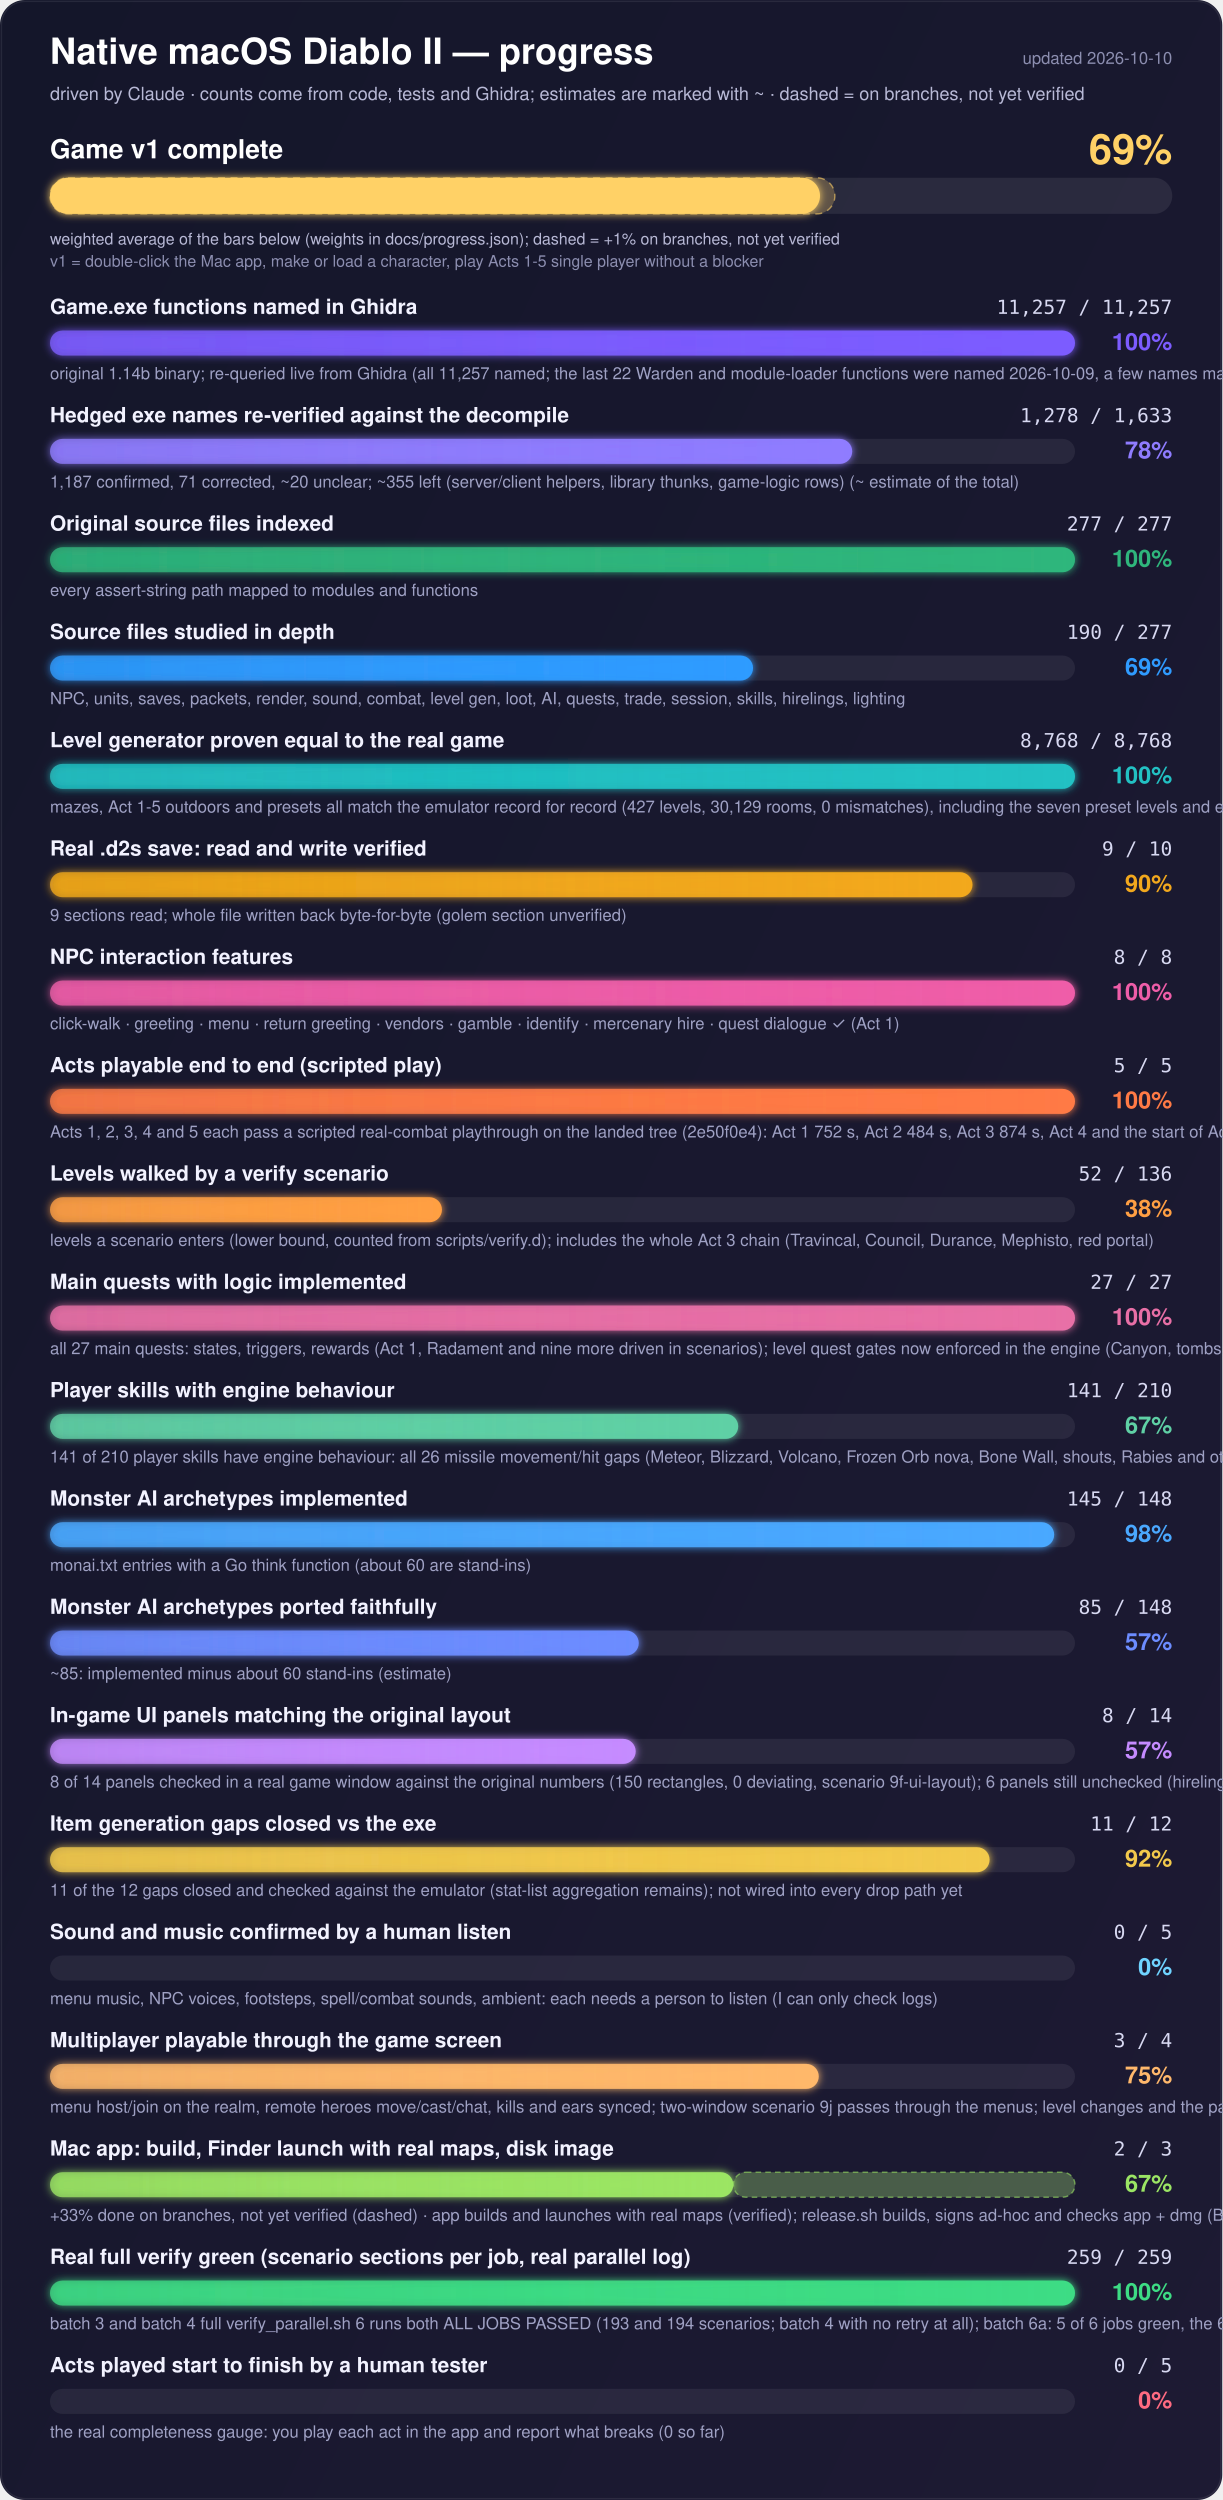
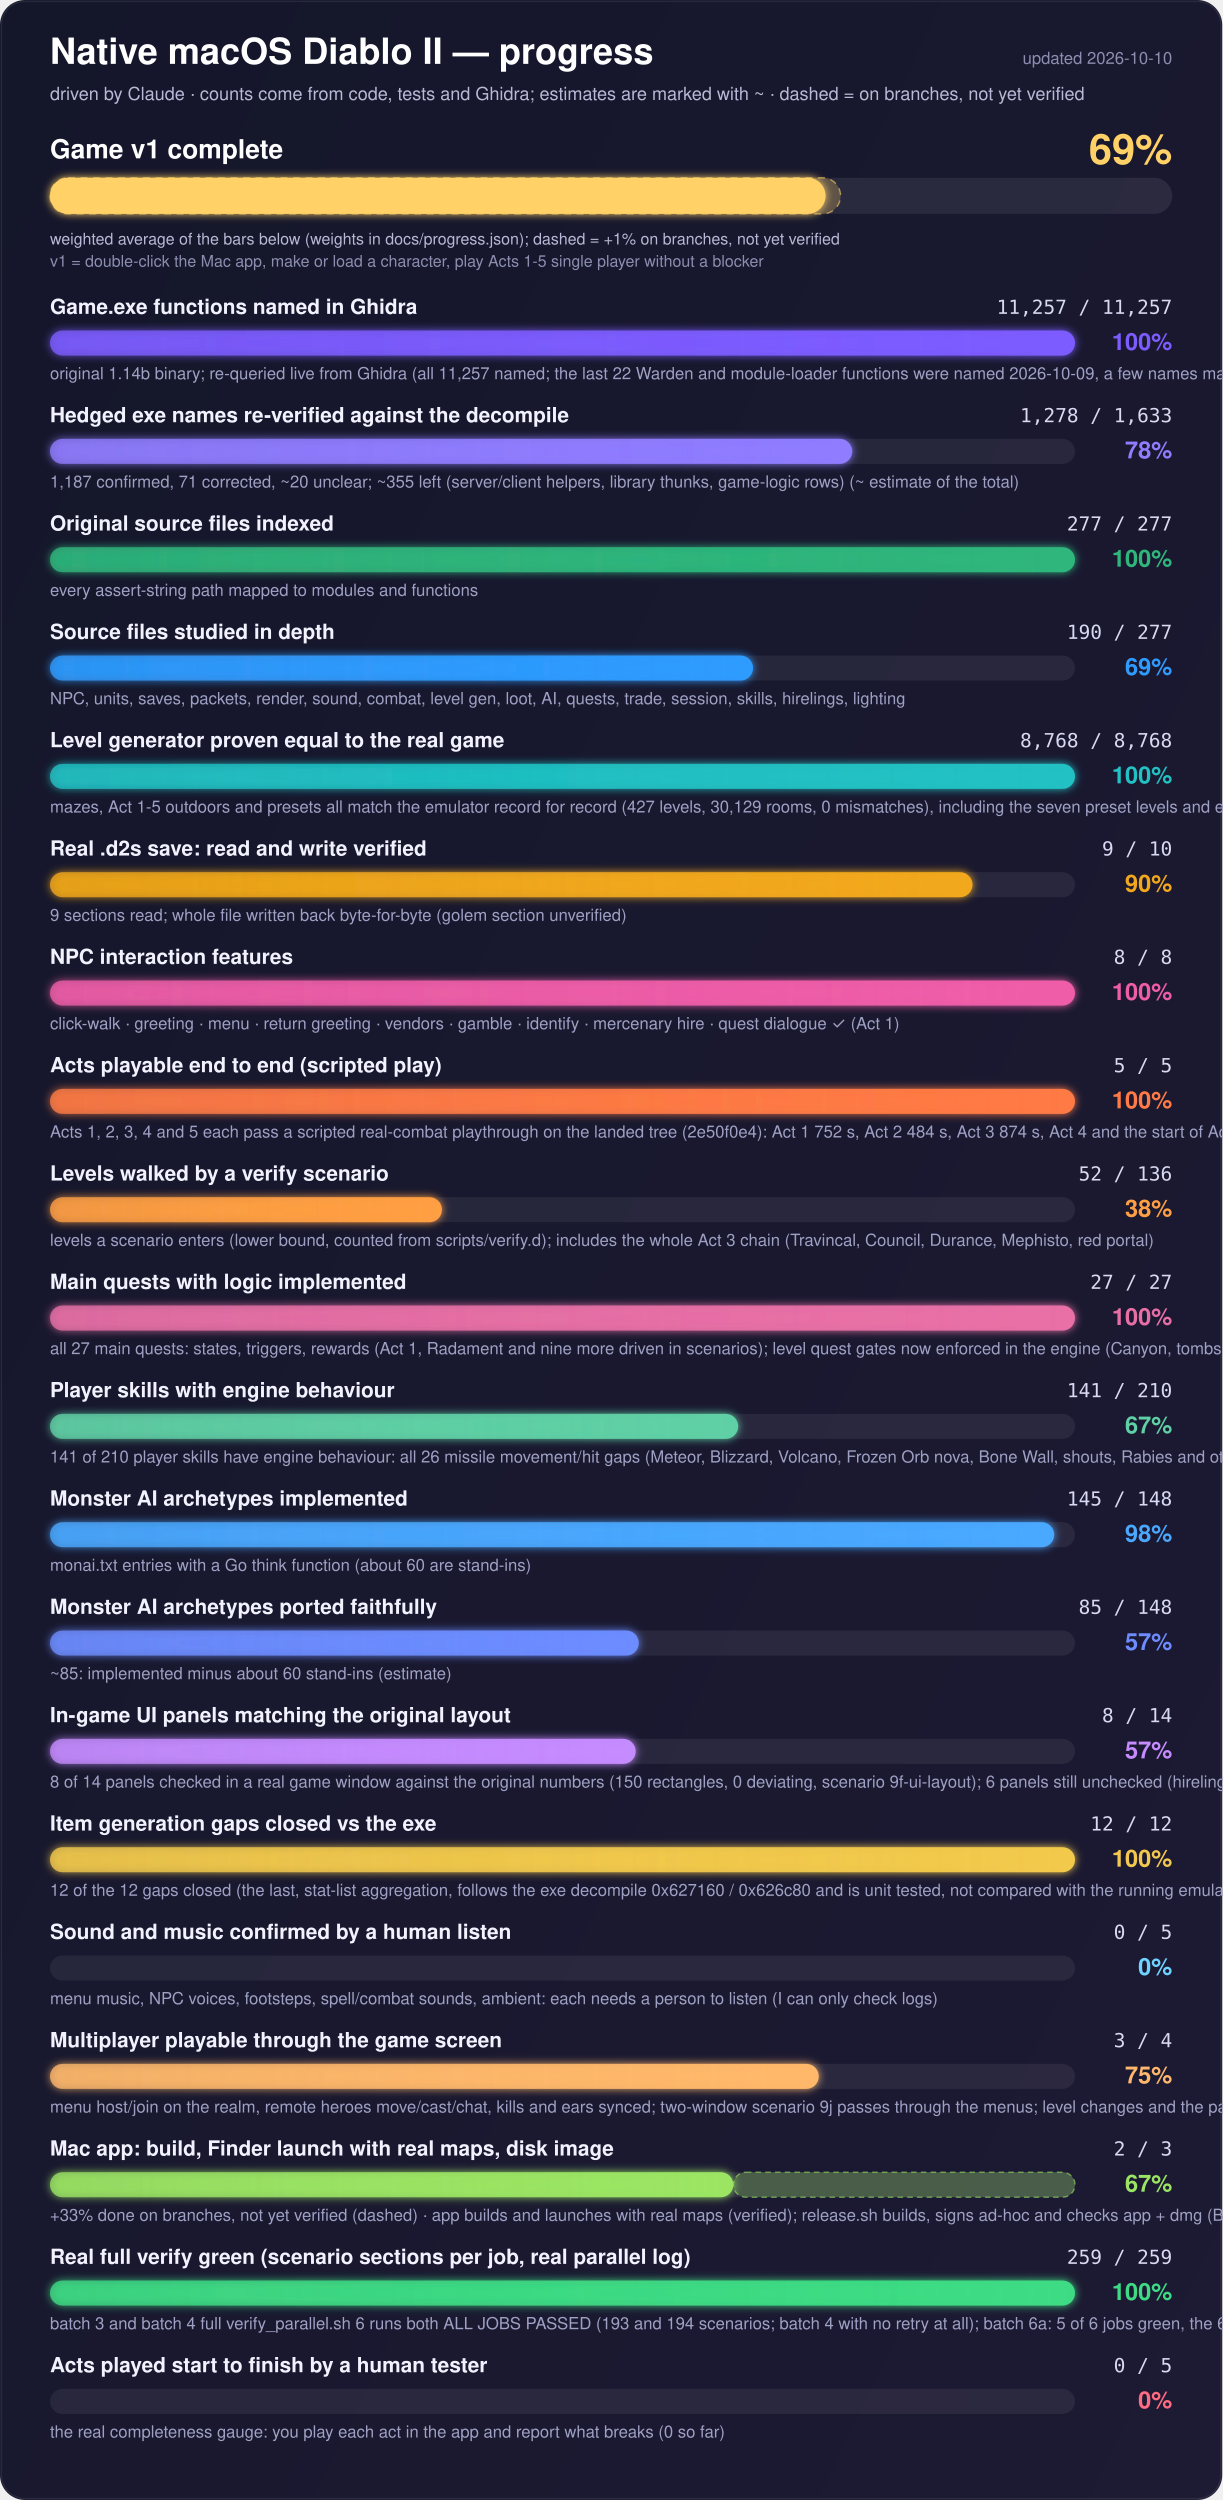
<svg xmlns="http://www.w3.org/2000/svg" width="880" height="1800" viewBox="0 0 880 1800" role="img" aria-label="Native macOS Diablo II — progress">
  <defs>
    <linearGradient id="bg" x1="0" y1="0" x2="1" y2="1">
      <stop offset="0" stop-color="#14162a" />
      <stop offset="1" stop-color="#1d1a33" />
    </linearGradient>
    <linearGradient id="g0" x1="0" y1="0" x2="1" y2="0">
      <stop offset="0" stop-color="#7c5cff" stop-opacity="0.75" />
      <stop offset="1" stop-color="#7c5cff" />
    </linearGradient>
    <linearGradient id="g1" x1="0" y1="0" x2="1" y2="0">
      <stop offset="0" stop-color="#8f7cff" stop-opacity="0.75" />
      <stop offset="1" stop-color="#8f7cff" />
    </linearGradient>
    <linearGradient id="g2" x1="0" y1="0" x2="1" y2="0">
      <stop offset="0" stop-color="#2fb67c" stop-opacity="0.75" />
      <stop offset="1" stop-color="#2fb67c" />
    </linearGradient>
    <linearGradient id="g3" x1="0" y1="0" x2="1" y2="0">
      <stop offset="0" stop-color="#2f9bff" stop-opacity="0.75" />
      <stop offset="1" stop-color="#2f9bff" />
    </linearGradient>
    <linearGradient id="g4" x1="0" y1="0" x2="1" y2="0">
      <stop offset="0" stop-color="#22c1c3" stop-opacity="0.75" />
      <stop offset="1" stop-color="#22c1c3" />
    </linearGradient>
    <linearGradient id="g5" x1="0" y1="0" x2="1" y2="0">
      <stop offset="0" stop-color="#f2a81d" stop-opacity="0.75" />
      <stop offset="1" stop-color="#f2a81d" />
    </linearGradient>
    <linearGradient id="g6" x1="0" y1="0" x2="1" y2="0">
      <stop offset="0" stop-color="#ef5da8" stop-opacity="0.75" />
      <stop offset="1" stop-color="#ef5da8" />
    </linearGradient>
    <linearGradient id="g7" x1="0" y1="0" x2="1" y2="0">
      <stop offset="0" stop-color="#ff7a45" stop-opacity="0.75" />
      <stop offset="1" stop-color="#ff7a45" />
    </linearGradient>
    <linearGradient id="g8" x1="0" y1="0" x2="1" y2="0">
      <stop offset="0" stop-color="#ff9f43" stop-opacity="0.75" />
      <stop offset="1" stop-color="#ff9f43" />
    </linearGradient>
    <linearGradient id="g9" x1="0" y1="0" x2="1" y2="0">
      <stop offset="0" stop-color="#e86fa6" stop-opacity="0.75" />
      <stop offset="1" stop-color="#e86fa6" />
    </linearGradient>
    <linearGradient id="g10" x1="0" y1="0" x2="1" y2="0">
      <stop offset="0" stop-color="#5fd0a5" stop-opacity="0.75" />
      <stop offset="1" stop-color="#5fd0a5" />
    </linearGradient>
    <linearGradient id="g11" x1="0" y1="0" x2="1" y2="0">
      <stop offset="0" stop-color="#4aa8ff" stop-opacity="0.75" />
      <stop offset="1" stop-color="#4aa8ff" />
    </linearGradient>
    <linearGradient id="g12" x1="0" y1="0" x2="1" y2="0">
      <stop offset="0" stop-color="#6c8cff" stop-opacity="0.75" />
      <stop offset="1" stop-color="#6c8cff" />
    </linearGradient>
    <linearGradient id="g13" x1="0" y1="0" x2="1" y2="0">
      <stop offset="0" stop-color="#c58bff" stop-opacity="0.75" />
      <stop offset="1" stop-color="#c58bff" />
    </linearGradient>
    <linearGradient id="g14" x1="0" y1="0" x2="1" y2="0">
      <stop offset="0" stop-color="#f2c94c" stop-opacity="0.75" />
      <stop offset="1" stop-color="#f2c94c" />
    </linearGradient>
    <linearGradient id="g15" x1="0" y1="0" x2="1" y2="0">
      <stop offset="0" stop-color="#6fd3ff" stop-opacity="0.75" />
      <stop offset="1" stop-color="#6fd3ff" />
    </linearGradient>
    <linearGradient id="g16" x1="0" y1="0" x2="1" y2="0">
      <stop offset="0" stop-color="#ffb86b" stop-opacity="0.75" />
      <stop offset="1" stop-color="#ffb86b" />
    </linearGradient>
    <linearGradient id="g17" x1="0" y1="0" x2="1" y2="0">
      <stop offset="0" stop-color="#9be564" stop-opacity="0.75" />
      <stop offset="1" stop-color="#9be564" />
    </linearGradient>
    <linearGradient id="g18" x1="0" y1="0" x2="1" y2="0">
      <stop offset="0" stop-color="#3ddc84" stop-opacity="0.75" />
      <stop offset="1" stop-color="#3ddc84" />
    </linearGradient>
    <linearGradient id="g19" x1="0" y1="0" x2="1" y2="0">
      <stop offset="0" stop-color="#ff6b81" stop-opacity="0.75" />
      <stop offset="1" stop-color="#ff6b81" />
    </linearGradient>
    <filter id="glow" x="-5%" y="-50%" width="110%" height="200%">
      <feGaussianBlur stdDeviation="3" result="b" />
      <feMerge>
        <feMergeNode in="b" />
        <feMergeNode in="SourceGraphic" />
      </feMerge>
    </filter>
  </defs>
  <rect width="880" height="1800" rx="18" fill="url(#bg)" />
  <rect x="1" y="1" width="878" height="1798" rx="17" fill="none" stroke="#ffffff" stroke-opacity="0.08" />
  <text x="36" y="46" font-family="-apple-system,Segoe UI,Helvetica,Arial,sans-serif" font-size="26" font-weight="700" fill="#ffffff">Native macOS Diablo II — progress</text>
  <text x="36" y="72" font-family="-apple-system,Segoe UI,Helvetica,Arial,sans-serif" font-size="13" fill="#b8b9d6">driven by Claude · counts come from code, tests and Ghidra; estimates are marked with ~ · dashed = on branches, not yet verified</text>
  <text x="844" y="46" text-anchor="end" font-family="-apple-system,Segoe UI,Helvetica,Arial,sans-serif" font-size="12" fill="#8c8eb0">updated 2026-10-10</text>
  <text x="36" y="114" font-family="-apple-system,Segoe UI,Helvetica,Arial,sans-serif" font-size="19" font-weight="700" fill="#ffffff">Game v1 complete</text>
  <text x="844" y="118" text-anchor="end" font-family="-apple-system,Segoe UI,Helvetica,Arial,sans-serif" font-size="30" font-weight="800" fill="#ffd166">69%</text>
  <rect x="36" y="128" width="808" height="26" rx="13" fill="#ffffff" fill-opacity="0.08" />
-   <rect x="36" y="128" width="565.1" height="26" rx="13" fill="#ffd166" fill-opacity="0.25" stroke="#ffd166" stroke-opacity="0.6" stroke-dasharray="5 4" />
-   <rect x="36" y="128" width="554.4" height="26" rx="13" fill="#ffd166" filter="url(#glow)" />
+   <rect x="36" y="128" width="569.2" height="26" rx="13" fill="#ffd166" fill-opacity="0.25" stroke="#ffd166" stroke-opacity="0.6" stroke-dasharray="5 4" />
+   <rect x="36" y="128" width="558.4" height="26" rx="13" fill="#ffd166" filter="url(#glow)" />
  <text x="36" y="176" font-family="-apple-system,Segoe UI,Helvetica,Arial,sans-serif" font-size="11.5" fill="#b8b9d6">weighted average of the bars below (weights in docs/progress.json); dashed = +1% on branches, not yet verified</text>
  <text x="36" y="192" font-family="-apple-system,Segoe UI,Helvetica,Arial,sans-serif" font-size="11.5" fill="#8c8eb0">v1 = double-click the Mac app, make or load a character, play Acts 1-5 single player without a blocker</text>
  <text x="36" y="226" font-family="-apple-system,Segoe UI,Helvetica,Arial,sans-serif" font-size="15" font-weight="600" fill="#f2f2ff">Game.exe functions named in Ghidra</text>
  <text x="844" y="226" text-anchor="end" font-family="ui-monospace,SFMono-Regular,Menlo,monospace" font-size="14" fill="#d8d9f2">11,257 / 11,257</text>
  <rect x="36" y="238" width="738" height="18" rx="9" fill="#ffffff" fill-opacity="0.07" />
  <rect x="36" y="238" width="738.0" height="18" rx="9" fill="url(#g0)" filter="url(#glow)" />
  <text x="844" y="252" text-anchor="end" font-family="-apple-system,Segoe UI,Helvetica,Arial,sans-serif" font-size="17" font-weight="700" fill="#7c5cff">100%</text>
  <text x="36" y="273" font-family="-apple-system,Segoe UI,Helvetica,Arial,sans-serif" font-size="12" fill="#9fa1c4">original 1.14b binary; re-queried live from Ghidra (all 11,257 named; the last 22 Warden and module-loader functions were named 2026-10-09, a few names marked unverified)</text>
  <text x="36" y="304" font-family="-apple-system,Segoe UI,Helvetica,Arial,sans-serif" font-size="15" font-weight="600" fill="#f2f2ff">Hedged exe names re-verified against the decompile</text>
  <text x="844" y="304" text-anchor="end" font-family="ui-monospace,SFMono-Regular,Menlo,monospace" font-size="14" fill="#d8d9f2">1,278 / 1,633</text>
  <rect x="36" y="316" width="738" height="18" rx="9" fill="#ffffff" fill-opacity="0.07" />
  <rect x="36" y="316" width="577.6" height="18" rx="9" fill="url(#g1)" filter="url(#glow)" />
  <text x="844" y="330" text-anchor="end" font-family="-apple-system,Segoe UI,Helvetica,Arial,sans-serif" font-size="17" font-weight="700" fill="#8f7cff">78%</text>
  <text x="36" y="351" font-family="-apple-system,Segoe UI,Helvetica,Arial,sans-serif" font-size="12" fill="#9fa1c4">1,187 confirmed, 71 corrected, ~20 unclear; ~355 left (server/client helpers, library thunks, game-logic rows) (~ estimate of the total)</text>
  <text x="36" y="382" font-family="-apple-system,Segoe UI,Helvetica,Arial,sans-serif" font-size="15" font-weight="600" fill="#f2f2ff">Original source files indexed</text>
  <text x="844" y="382" text-anchor="end" font-family="ui-monospace,SFMono-Regular,Menlo,monospace" font-size="14" fill="#d8d9f2">277 / 277</text>
  <rect x="36" y="394" width="738" height="18" rx="9" fill="#ffffff" fill-opacity="0.07" />
  <rect x="36" y="394" width="738.0" height="18" rx="9" fill="url(#g2)" filter="url(#glow)" />
  <text x="844" y="408" text-anchor="end" font-family="-apple-system,Segoe UI,Helvetica,Arial,sans-serif" font-size="17" font-weight="700" fill="#2fb67c">100%</text>
  <text x="36" y="429" font-family="-apple-system,Segoe UI,Helvetica,Arial,sans-serif" font-size="12" fill="#9fa1c4">every assert-string path mapped to modules and functions</text>
  <text x="36" y="460" font-family="-apple-system,Segoe UI,Helvetica,Arial,sans-serif" font-size="15" font-weight="600" fill="#f2f2ff">Source files studied in depth</text>
  <text x="844" y="460" text-anchor="end" font-family="ui-monospace,SFMono-Regular,Menlo,monospace" font-size="14" fill="#d8d9f2">190 / 277</text>
  <rect x="36" y="472" width="738" height="18" rx="9" fill="#ffffff" fill-opacity="0.07" />
  <rect x="36" y="472" width="506.2" height="18" rx="9" fill="url(#g3)" filter="url(#glow)" />
  <text x="844" y="486" text-anchor="end" font-family="-apple-system,Segoe UI,Helvetica,Arial,sans-serif" font-size="17" font-weight="700" fill="#2f9bff">69%</text>
  <text x="36" y="507" font-family="-apple-system,Segoe UI,Helvetica,Arial,sans-serif" font-size="12" fill="#9fa1c4">NPC, units, saves, packets, render, sound, combat, level gen, loot, AI, quests, trade, session, skills, hirelings, lighting</text>
  <text x="36" y="538" font-family="-apple-system,Segoe UI,Helvetica,Arial,sans-serif" font-size="15" font-weight="600" fill="#f2f2ff">Level generator proven equal to the real game</text>
  <text x="844" y="538" text-anchor="end" font-family="ui-monospace,SFMono-Regular,Menlo,monospace" font-size="14" fill="#d8d9f2">8,768 / 8,768</text>
  <rect x="36" y="550" width="738" height="18" rx="9" fill="#ffffff" fill-opacity="0.07" />
  <rect x="36" y="550" width="738.0" height="18" rx="9" fill="url(#g4)" filter="url(#glow)" />
  <text x="844" y="564" text-anchor="end" font-family="-apple-system,Segoe UI,Helvetica,Arial,sans-serif" font-size="17" font-weight="700" fill="#22c1c3">100%</text>
  <text x="36" y="585" font-family="-apple-system,Segoe UI,Helvetica,Arial,sans-serif" font-size="12" fill="#9fa1c4">mazes, Act 1-5 outdoors and presets all match the emulator record for record (427 levels, 30,129 rooms, 0 mismatches), including the seven preset levels and exact maze tiles; landed</text>
  <text x="36" y="616" font-family="-apple-system,Segoe UI,Helvetica,Arial,sans-serif" font-size="15" font-weight="600" fill="#f2f2ff">Real .d2s save: read and write verified</text>
  <text x="844" y="616" text-anchor="end" font-family="ui-monospace,SFMono-Regular,Menlo,monospace" font-size="14" fill="#d8d9f2">9 / 10</text>
  <rect x="36" y="628" width="738" height="18" rx="9" fill="#ffffff" fill-opacity="0.07" />
  <rect x="36" y="628" width="664.2" height="18" rx="9" fill="url(#g5)" filter="url(#glow)" />
  <text x="844" y="642" text-anchor="end" font-family="-apple-system,Segoe UI,Helvetica,Arial,sans-serif" font-size="17" font-weight="700" fill="#f2a81d">90%</text>
  <text x="36" y="663" font-family="-apple-system,Segoe UI,Helvetica,Arial,sans-serif" font-size="12" fill="#9fa1c4">9 sections read; whole file written back byte-for-byte (golem section unverified)</text>
  <text x="36" y="694" font-family="-apple-system,Segoe UI,Helvetica,Arial,sans-serif" font-size="15" font-weight="600" fill="#f2f2ff">NPC interaction features</text>
  <text x="844" y="694" text-anchor="end" font-family="ui-monospace,SFMono-Regular,Menlo,monospace" font-size="14" fill="#d8d9f2">8 / 8</text>
  <rect x="36" y="706" width="738" height="18" rx="9" fill="#ffffff" fill-opacity="0.07" />
  <rect x="36" y="706" width="738.0" height="18" rx="9" fill="url(#g6)" filter="url(#glow)" />
  <text x="844" y="720" text-anchor="end" font-family="-apple-system,Segoe UI,Helvetica,Arial,sans-serif" font-size="17" font-weight="700" fill="#ef5da8">100%</text>
  <text x="36" y="741" font-family="-apple-system,Segoe UI,Helvetica,Arial,sans-serif" font-size="12" fill="#9fa1c4">click-walk · greeting · menu · return greeting · vendors · gamble · identify · mercenary hire · quest dialogue ✓ (Act 1)</text>
  <text x="36" y="772" font-family="-apple-system,Segoe UI,Helvetica,Arial,sans-serif" font-size="15" font-weight="600" fill="#f2f2ff">Acts playable end to end (scripted play)</text>
  <text x="844" y="772" text-anchor="end" font-family="ui-monospace,SFMono-Regular,Menlo,monospace" font-size="14" fill="#d8d9f2">5 / 5</text>
  <rect x="36" y="784" width="738" height="18" rx="9" fill="#ffffff" fill-opacity="0.07" />
  <rect x="36" y="784" width="738.0" height="18" rx="9" fill="url(#g7)" filter="url(#glow)" />
  <text x="844" y="798" text-anchor="end" font-family="-apple-system,Segoe UI,Helvetica,Arial,sans-serif" font-size="17" font-weight="700" fill="#ff7a45">100%</text>
  <text x="36" y="819" font-family="-apple-system,Segoe UI,Helvetica,Arial,sans-serif" font-size="12" fill="#9fa1c4">Acts 1, 2, 3, 4 and 5 each pass a scripted real-combat playthrough on the landed tree (2e50f0e4): Act 1 752 s, Act 2 484 s, Act 3 874 s, Act 4 and the start of Act 5 in the full verify, Act 5 caves 574 s</text>
  <text x="36" y="850" font-family="-apple-system,Segoe UI,Helvetica,Arial,sans-serif" font-size="15" font-weight="600" fill="#f2f2ff">Levels walked by a verify scenario</text>
  <text x="844" y="850" text-anchor="end" font-family="ui-monospace,SFMono-Regular,Menlo,monospace" font-size="14" fill="#d8d9f2">52 / 136</text>
  <rect x="36" y="862" width="738" height="18" rx="9" fill="#ffffff" fill-opacity="0.07" />
  <rect x="36" y="862" width="282.2" height="18" rx="9" fill="url(#g8)" filter="url(#glow)" />
  <text x="844" y="876" text-anchor="end" font-family="-apple-system,Segoe UI,Helvetica,Arial,sans-serif" font-size="17" font-weight="700" fill="#ff9f43">38%</text>
  <text x="36" y="897" font-family="-apple-system,Segoe UI,Helvetica,Arial,sans-serif" font-size="12" fill="#9fa1c4">levels a scenario enters (lower bound, counted from scripts/verify.d); includes the whole Act 3 chain (Travincal, Council, Durance, Mephisto, red portal)</text>
  <text x="36" y="928" font-family="-apple-system,Segoe UI,Helvetica,Arial,sans-serif" font-size="15" font-weight="600" fill="#f2f2ff">Main quests with logic implemented</text>
  <text x="844" y="928" text-anchor="end" font-family="ui-monospace,SFMono-Regular,Menlo,monospace" font-size="14" fill="#d8d9f2">27 / 27</text>
  <rect x="36" y="940" width="738" height="18" rx="9" fill="#ffffff" fill-opacity="0.07" />
  <rect x="36" y="940" width="738.0" height="18" rx="9" fill="url(#g9)" filter="url(#glow)" />
  <text x="844" y="954" text-anchor="end" font-family="-apple-system,Segoe UI,Helvetica,Arial,sans-serif" font-size="17" font-weight="700" fill="#e86fa6">100%</text>
  <text x="36" y="975" font-family="-apple-system,Segoe UI,Helvetica,Arial,sans-serif" font-size="12" fill="#9fa1c4">all 27 main quests: states, triggers, rewards (Act 1, Radament and nine more driven in scenarios); level quest gates now enforced in the engine (Canyon, tombs, Palace, Durance, Worldstone levels)</text>
  <text x="36" y="1006" font-family="-apple-system,Segoe UI,Helvetica,Arial,sans-serif" font-size="15" font-weight="600" fill="#f2f2ff">Player skills with engine behaviour</text>
  <text x="844" y="1006" text-anchor="end" font-family="ui-monospace,SFMono-Regular,Menlo,monospace" font-size="14" fill="#d8d9f2">141 / 210</text>
  <rect x="36" y="1018" width="738" height="18" rx="9" fill="#ffffff" fill-opacity="0.07" />
  <rect x="36" y="1018" width="495.5" height="18" rx="9" fill="url(#g10)" filter="url(#glow)" />
  <text x="844" y="1032" text-anchor="end" font-family="-apple-system,Segoe UI,Helvetica,Arial,sans-serif" font-size="17" font-weight="700" fill="#5fd0a5">67%</text>
  <text x="36" y="1053" font-family="-apple-system,Segoe UI,Helvetica,Arial,sans-serif" font-size="12" fill="#9fa1c4">141 of 210 player skills have engine behaviour: all 26 missile movement/hit gaps (Meteor, Blizzard, Volcano, Frozen Orb nova, Bone Wall, shouts, Rabies and others) landed with real function bodies; natural mana regeneration landed; Meteor/Blizzard burning ground now hurts players (PvP fractional carry)</text>
  <text x="36" y="1084" font-family="-apple-system,Segoe UI,Helvetica,Arial,sans-serif" font-size="15" font-weight="600" fill="#f2f2ff">Monster AI archetypes implemented</text>
  <text x="844" y="1084" text-anchor="end" font-family="ui-monospace,SFMono-Regular,Menlo,monospace" font-size="14" fill="#d8d9f2">145 / 148</text>
  <rect x="36" y="1096" width="738" height="18" rx="9" fill="#ffffff" fill-opacity="0.07" />
  <rect x="36" y="1096" width="723.0" height="18" rx="9" fill="url(#g11)" filter="url(#glow)" />
  <text x="844" y="1110" text-anchor="end" font-family="-apple-system,Segoe UI,Helvetica,Arial,sans-serif" font-size="17" font-weight="700" fill="#4aa8ff">98%</text>
  <text x="36" y="1131" font-family="-apple-system,Segoe UI,Helvetica,Arial,sans-serif" font-size="12" fill="#9fa1c4">monai.txt entries with a Go think function (about 60 are stand-ins)</text>
  <text x="36" y="1162" font-family="-apple-system,Segoe UI,Helvetica,Arial,sans-serif" font-size="15" font-weight="600" fill="#f2f2ff">Monster AI archetypes ported faithfully</text>
  <text x="844" y="1162" text-anchor="end" font-family="ui-monospace,SFMono-Regular,Menlo,monospace" font-size="14" fill="#d8d9f2">85 / 148</text>
  <rect x="36" y="1174" width="738" height="18" rx="9" fill="#ffffff" fill-opacity="0.07" />
  <rect x="36" y="1174" width="423.9" height="18" rx="9" fill="url(#g12)" filter="url(#glow)" />
  <text x="844" y="1188" text-anchor="end" font-family="-apple-system,Segoe UI,Helvetica,Arial,sans-serif" font-size="17" font-weight="700" fill="#6c8cff">57%</text>
  <text x="36" y="1209" font-family="-apple-system,Segoe UI,Helvetica,Arial,sans-serif" font-size="12" fill="#9fa1c4">~85: implemented minus about 60 stand-ins (estimate)</text>
  <text x="36" y="1240" font-family="-apple-system,Segoe UI,Helvetica,Arial,sans-serif" font-size="15" font-weight="600" fill="#f2f2ff">In-game UI panels matching the original layout</text>
  <text x="844" y="1240" text-anchor="end" font-family="ui-monospace,SFMono-Regular,Menlo,monospace" font-size="14" fill="#d8d9f2">8 / 14</text>
  <rect x="36" y="1252" width="738" height="18" rx="9" fill="#ffffff" fill-opacity="0.07" />
  <rect x="36" y="1252" width="421.7" height="18" rx="9" fill="url(#g13)" filter="url(#glow)" />
  <text x="844" y="1266" text-anchor="end" font-family="-apple-system,Segoe UI,Helvetica,Arial,sans-serif" font-size="17" font-weight="700" fill="#c58bff">57%</text>
  <text x="36" y="1287" font-family="-apple-system,Segoe UI,Helvetica,Arial,sans-serif" font-size="12" fill="#9fa1c4">8 of 14 panels checked in a real game window against the original numbers (150 rectangles, 0 deviating, scenario 9f-ui-layout); 6 panels still unchecked (hireling panel, hirelings list and a few others are on held branches)</text>
  <text x="36" y="1318" font-family="-apple-system,Segoe UI,Helvetica,Arial,sans-serif" font-size="15" font-weight="600" fill="#f2f2ff">Item generation gaps closed vs the exe</text>
-   <text x="844" y="1318" text-anchor="end" font-family="ui-monospace,SFMono-Regular,Menlo,monospace" font-size="14" fill="#d8d9f2">11 / 12</text>
+   <text x="844" y="1318" text-anchor="end" font-family="ui-monospace,SFMono-Regular,Menlo,monospace" font-size="14" fill="#d8d9f2">12 / 12</text>
  <rect x="36" y="1330" width="738" height="18" rx="9" fill="#ffffff" fill-opacity="0.07" />
-   <rect x="36" y="1330" width="676.5" height="18" rx="9" fill="url(#g14)" filter="url(#glow)" />
-   <text x="844" y="1344" text-anchor="end" font-family="-apple-system,Segoe UI,Helvetica,Arial,sans-serif" font-size="17" font-weight="700" fill="#f2c94c">92%</text>
-   <text x="36" y="1365" font-family="-apple-system,Segoe UI,Helvetica,Arial,sans-serif" font-size="12" fill="#9fa1c4">11 of the 12 gaps closed and checked against the emulator (stat-list aggregation remains); not wired into every drop path yet</text>
+   <rect x="36" y="1330" width="738.0" height="18" rx="9" fill="url(#g14)" filter="url(#glow)" />
+   <text x="844" y="1344" text-anchor="end" font-family="-apple-system,Segoe UI,Helvetica,Arial,sans-serif" font-size="17" font-weight="700" fill="#f2c94c">100%</text>
+   <text x="36" y="1365" font-family="-apple-system,Segoe UI,Helvetica,Arial,sans-serif" font-size="12" fill="#9fa1c4">12 of the 12 gaps closed (the last, stat-list aggregation, follows the exe decompile 0x627160 / 0x626c80 and is unit tested, not compared with the running emulator); not wired into every drop path yet</text>
  <text x="36" y="1396" font-family="-apple-system,Segoe UI,Helvetica,Arial,sans-serif" font-size="15" font-weight="600" fill="#f2f2ff">Sound and music confirmed by a human listen</text>
  <text x="844" y="1396" text-anchor="end" font-family="ui-monospace,SFMono-Regular,Menlo,monospace" font-size="14" fill="#d8d9f2">0 / 5</text>
  <rect x="36" y="1408" width="738" height="18" rx="9" fill="#ffffff" fill-opacity="0.07" />
  <text x="844" y="1422" text-anchor="end" font-family="-apple-system,Segoe UI,Helvetica,Arial,sans-serif" font-size="17" font-weight="700" fill="#6fd3ff">0%</text>
  <text x="36" y="1443" font-family="-apple-system,Segoe UI,Helvetica,Arial,sans-serif" font-size="12" fill="#9fa1c4">menu music, NPC voices, footsteps, spell/combat sounds, ambient: each needs a person to listen (I can only check logs)</text>
  <text x="36" y="1474" font-family="-apple-system,Segoe UI,Helvetica,Arial,sans-serif" font-size="15" font-weight="600" fill="#f2f2ff">Multiplayer playable through the game screen</text>
  <text x="844" y="1474" text-anchor="end" font-family="ui-monospace,SFMono-Regular,Menlo,monospace" font-size="14" fill="#d8d9f2">3 / 4</text>
  <rect x="36" y="1486" width="738" height="18" rx="9" fill="#ffffff" fill-opacity="0.07" />
  <rect x="36" y="1486" width="553.5" height="18" rx="9" fill="url(#g16)" filter="url(#glow)" />
  <text x="844" y="1500" text-anchor="end" font-family="-apple-system,Segoe UI,Helvetica,Arial,sans-serif" font-size="17" font-weight="700" fill="#ffb86b">75%</text>
  <text x="36" y="1521" font-family="-apple-system,Segoe UI,Helvetica,Arial,sans-serif" font-size="12" fill="#9fa1c4">menu host/join on the realm, remote heroes move/cast/chat, kills and ears synced; two-window scenario 9j passes through the menus; level changes and the party panel through the realm are not wired (trade works over the legacy path)</text>
  <text x="36" y="1552" font-family="-apple-system,Segoe UI,Helvetica,Arial,sans-serif" font-size="15" font-weight="600" fill="#f2f2ff">Mac app: build, Finder launch with real maps, disk image</text>
  <text x="844" y="1552" text-anchor="end" font-family="ui-monospace,SFMono-Regular,Menlo,monospace" font-size="14" fill="#d8d9f2">2 / 3</text>
  <rect x="36" y="1564" width="738" height="18" rx="9" fill="#ffffff" fill-opacity="0.07" />
  <rect x="36" y="1564" width="492.0" height="18" rx="9" fill="url(#g17)" filter="url(#glow)" />
  <rect x="528.0" y="1564" width="246.0" height="18" rx="9" fill="#9be564" fill-opacity="0.28" stroke="#9be564" stroke-opacity="0.6" stroke-dasharray="4 3" />
  <text x="844" y="1578" text-anchor="end" font-family="-apple-system,Segoe UI,Helvetica,Arial,sans-serif" font-size="17" font-weight="700" fill="#9be564">67%</text>
  <text x="36" y="1599" font-family="-apple-system,Segoe UI,Helvetica,Arial,sans-serif" font-size="12" fill="#9fa1c4">+33% done on branches, not yet verified (dashed) · app builds and launches with real maps (verified); release.sh builds, signs ad-hoc and checks app + dmg (BUNDLE OK); the disk image has not been opened by a human; the desktop app was rebuilt from the landed tree</text>
  <text x="36" y="1630" font-family="-apple-system,Segoe UI,Helvetica,Arial,sans-serif" font-size="15" font-weight="600" fill="#f2f2ff">Real full verify green (scenario sections per job, real parallel log)</text>
  <text x="844" y="1630" text-anchor="end" font-family="ui-monospace,SFMono-Regular,Menlo,monospace" font-size="14" fill="#d8d9f2">259 / 259</text>
  <rect x="36" y="1642" width="738" height="18" rx="9" fill="#ffffff" fill-opacity="0.07" />
  <rect x="36" y="1642" width="738.0" height="18" rx="9" fill="url(#g18)" filter="url(#glow)" />
  <text x="844" y="1656" text-anchor="end" font-family="-apple-system,Segoe UI,Helvetica,Arial,sans-serif" font-size="17" font-weight="700" fill="#3ddc84">100%</text>
  <text x="36" y="1677" font-family="-apple-system,Segoe UI,Helvetica,Arial,sans-serif" font-size="12" fill="#9fa1c4">batch 3 and batch 4 full verify_parallel.sh 6 runs both ALL JOBS PASSED (193 and 194 scenarios; batch 4 with no retry at all); batch 6a: 5 of 6 jobs green, the 6th red only on a scenario that crossed the new level quest gates (fixed in the scenario, passed alone); batch 6b run 31638 and batch 7 run 7644 passed (6th and 7th clean in a row); batch 8 run 36803 had two red scenarios (92-objects2, 93-objects-gaps; fixed and re-run alone, no clean full run on the final tree); batch 9 run 98647 passed fully, so the current streak is 1 clean full verify</text>
  <text x="36" y="1708" font-family="-apple-system,Segoe UI,Helvetica,Arial,sans-serif" font-size="15" font-weight="600" fill="#f2f2ff">Acts played start to finish by a human tester</text>
  <text x="844" y="1708" text-anchor="end" font-family="ui-monospace,SFMono-Regular,Menlo,monospace" font-size="14" fill="#d8d9f2">0 / 5</text>
  <rect x="36" y="1720" width="738" height="18" rx="9" fill="#ffffff" fill-opacity="0.07" />
  <text x="844" y="1734" text-anchor="end" font-family="-apple-system,Segoe UI,Helvetica,Arial,sans-serif" font-size="17" font-weight="700" fill="#ff6b81">0%</text>
  <text x="36" y="1755" font-family="-apple-system,Segoe UI,Helvetica,Arial,sans-serif" font-size="12" fill="#9fa1c4">the real completeness gauge: you play each act in the app and report what breaks (0 so far)</text>
</svg>
